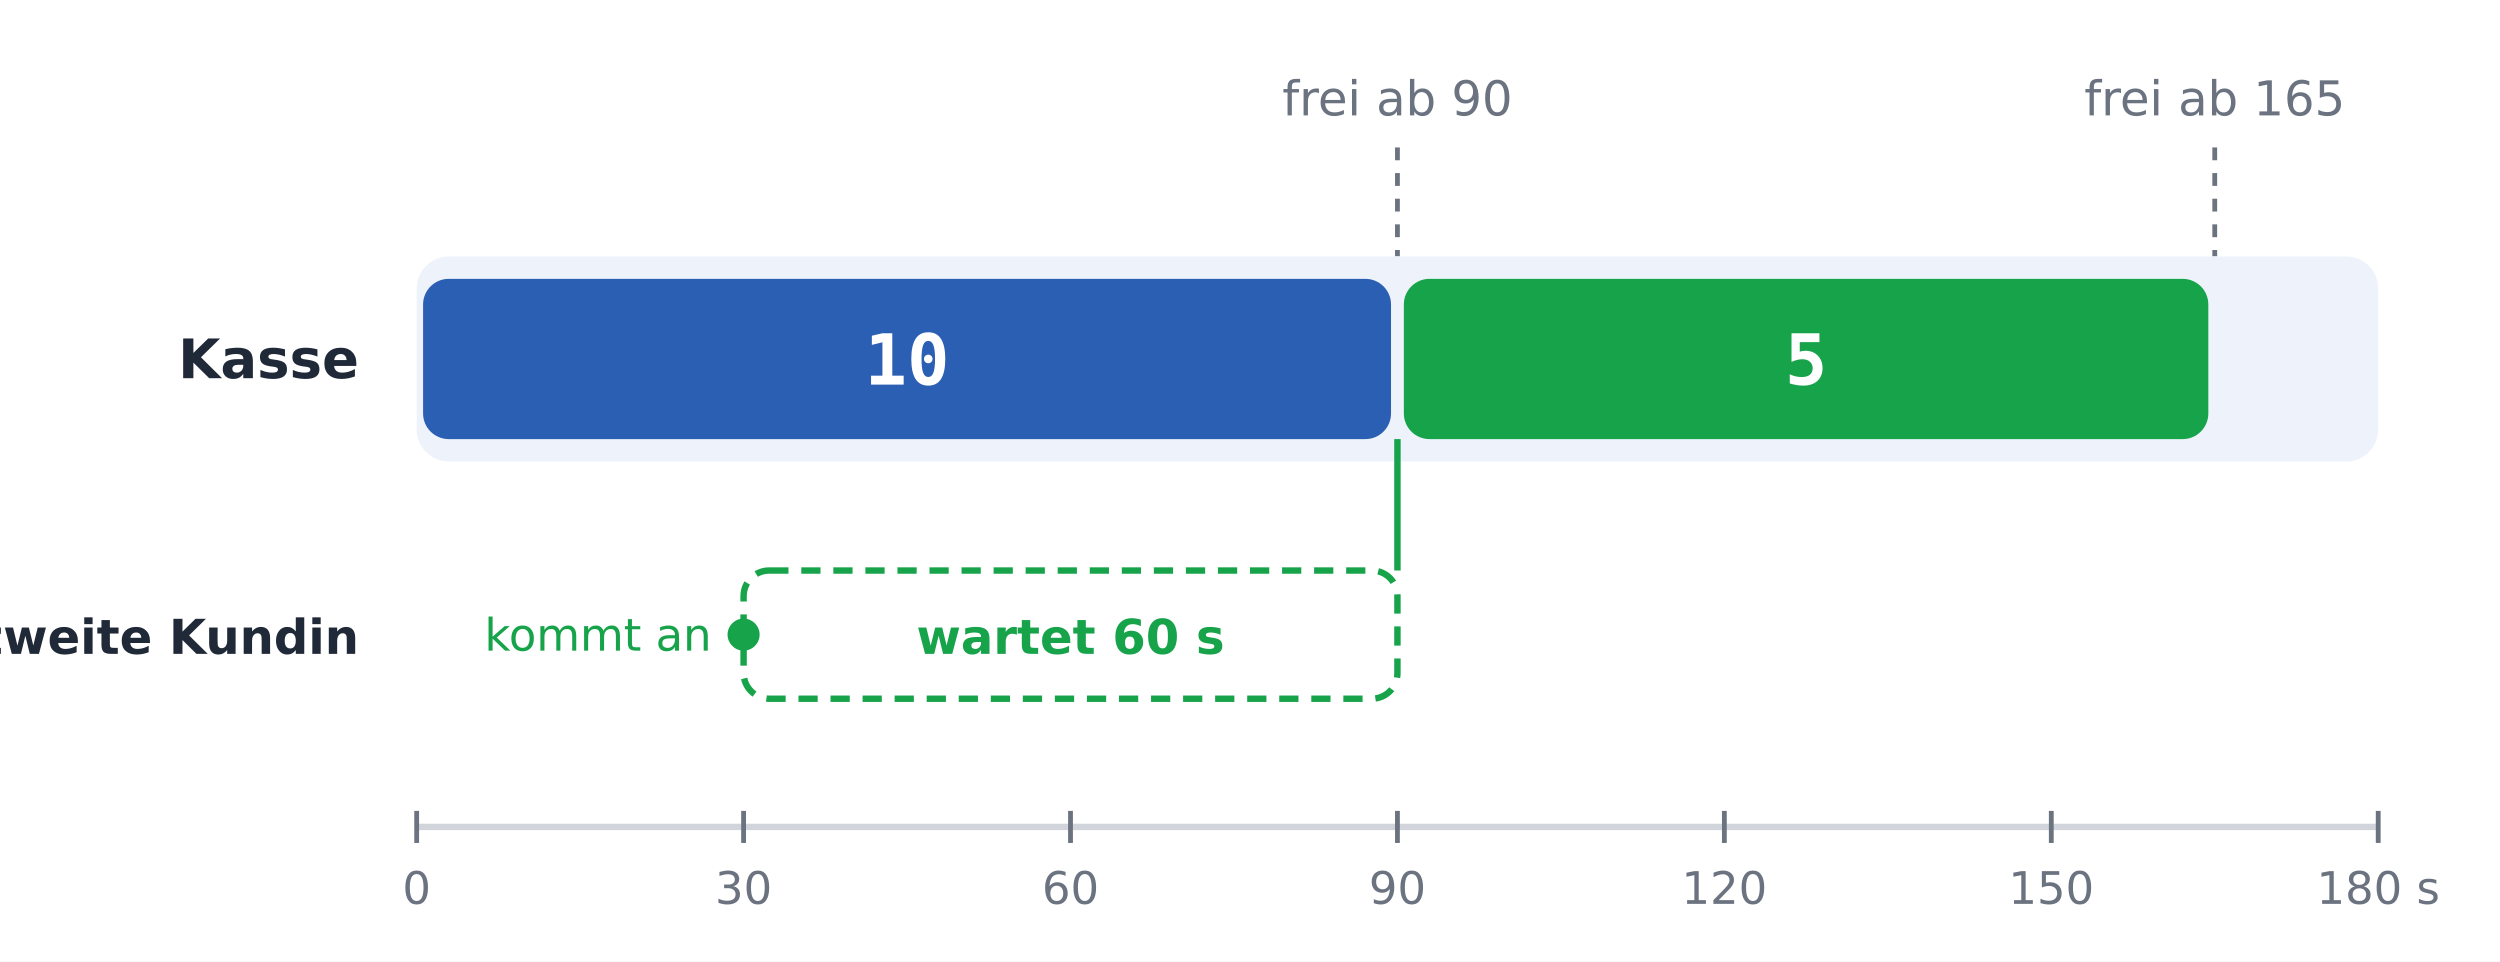
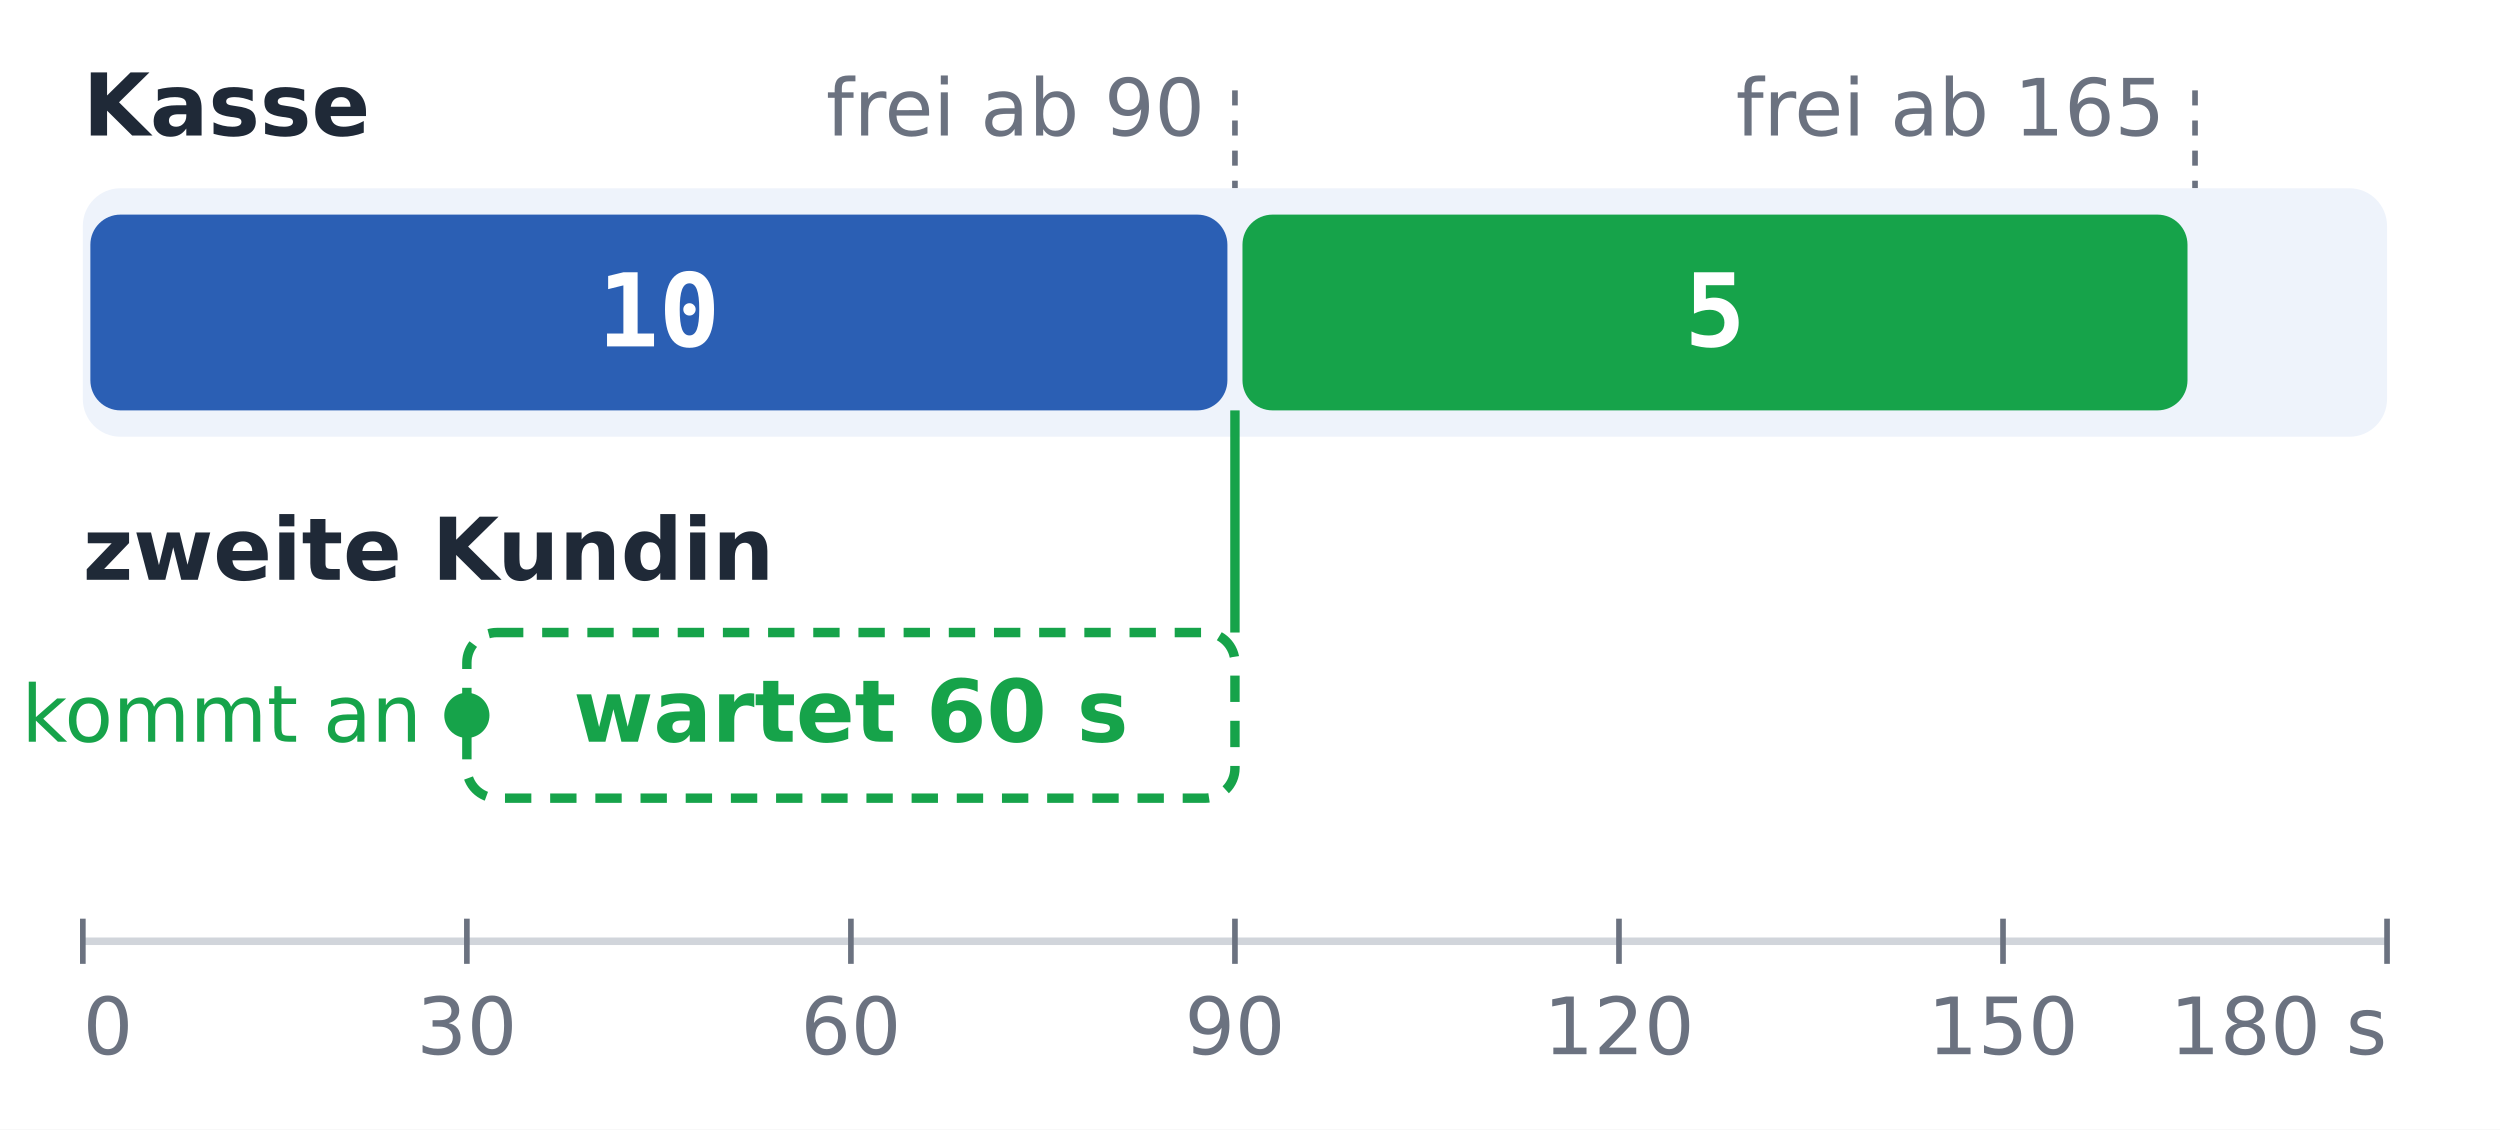
- <svg xmlns="http://www.w3.org/2000/svg" viewBox="0 0 780 300" width="780" height="300">
-   <rect width="780" height="300" fill="#ffffff" />
-   <line x1="436.0" y1="46" x2="436.0" y2="80" stroke="#6b7280" stroke-width="1.5" stroke-dasharray="4 4" />
-   <text x="436.0" y="36.0" text-anchor="middle" font-family="'IBM Plex Sans', 'DejaVu Sans', sans-serif" font-size="15" font-weight="400" fill="#6b7280">frei ab 90</text>
-   <line x1="691.0" y1="46" x2="691.0" y2="80" stroke="#6b7280" stroke-width="1.5" stroke-dasharray="4 4" />
-   <text x="691.0" y="36.0" text-anchor="middle" font-family="'IBM Plex Sans', 'DejaVu Sans', sans-serif" font-size="15" font-weight="400" fill="#6b7280">frei ab 165</text>
-   <text x="112.0" y="118.0" text-anchor="end" font-family="'IBM Plex Sans', 'DejaVu Sans', sans-serif" font-size="17" font-weight="700" fill="#1f2937">Kasse</text>
-   <rect x="130" y="80" width="612.0" height="64" rx="10" fill="#eef3fb" />
-   <rect x="132.0" y="87" width="302.0" height="50" rx="8" fill="#2b5fb4" />
-   <text x="283.0" y="120.0" text-anchor="middle" font-family="'0xProto Nerd Font Mono', 'DejaVu Sans Mono', monospace" font-size="22" font-weight="700" fill="#ffffff">10</text>
-   <rect x="438.0" y="87" width="251.0" height="50" rx="8" fill="#16a34a" />
-   <text x="563.5" y="120.0" text-anchor="middle" font-family="'0xProto Nerd Font Mono', 'DejaVu Sans Mono', monospace" font-size="22" font-weight="700" fill="#ffffff">5</text>
-   <text x="112.0" y="204.0" text-anchor="end" font-family="'IBM Plex Sans', 'DejaVu Sans', sans-serif" font-size="15" font-weight="600" fill="#1f2937">zweite Kundin</text>
-   <rect x="232.0" y="178" width="204.0" height="40" rx="8" fill="none" stroke="#16a34a" stroke-width="2" stroke-dasharray="6 4" />
-   <text x="334.0" y="204.0" text-anchor="middle" font-family="'IBM Plex Sans', 'DejaVu Sans', sans-serif" font-size="15" font-weight="600" fill="#16a34a">wartet 60 s</text>
-   <line x1="436.0" y1="178" x2="436.0" y2="137" stroke="#16a34a" stroke-width="2" />
-   <circle cx="232.0" cy="198.0" r="5" fill="#16a34a" />
-   <text x="222.0" y="203.0" text-anchor="end" font-family="'IBM Plex Sans', 'DejaVu Sans', sans-serif" font-size="14" font-weight="400" fill="#16a34a">kommt an</text>
-   <line x1="130" y1="258" x2="742.0" y2="258" stroke="#d1d5db" stroke-width="2" />
-   <line x1="130.0" y1="253" x2="130.0" y2="263" stroke="#6b7280" stroke-width="1.5" />
-   <text x="130.0" y="282.0" text-anchor="middle" font-family="'IBM Plex Sans', 'DejaVu Sans', sans-serif" font-size="14" font-weight="400" fill="#6b7280">0</text>
-   <line x1="232.0" y1="253" x2="232.0" y2="263" stroke="#6b7280" stroke-width="1.5" />
-   <text x="232.0" y="282.0" text-anchor="middle" font-family="'IBM Plex Sans', 'DejaVu Sans', sans-serif" font-size="14" font-weight="400" fill="#6b7280">30</text>
-   <line x1="334.0" y1="253" x2="334.0" y2="263" stroke="#6b7280" stroke-width="1.5" />
-   <text x="334.0" y="282.0" text-anchor="middle" font-family="'IBM Plex Sans', 'DejaVu Sans', sans-serif" font-size="14" font-weight="400" fill="#6b7280">60</text>
-   <line x1="436.0" y1="253" x2="436.0" y2="263" stroke="#6b7280" stroke-width="1.5" />
-   <text x="436.0" y="282.0" text-anchor="middle" font-family="'IBM Plex Sans', 'DejaVu Sans', sans-serif" font-size="14" font-weight="400" fill="#6b7280">90</text>
-   <line x1="538.0" y1="253" x2="538.0" y2="263" stroke="#6b7280" stroke-width="1.5" />
-   <text x="538.0" y="282.0" text-anchor="middle" font-family="'IBM Plex Sans', 'DejaVu Sans', sans-serif" font-size="14" font-weight="400" fill="#6b7280">120</text>
-   <line x1="640.0" y1="253" x2="640.0" y2="263" stroke="#6b7280" stroke-width="1.5" />
-   <text x="640.0" y="282.0" text-anchor="middle" font-family="'IBM Plex Sans', 'DejaVu Sans', sans-serif" font-size="14" font-weight="400" fill="#6b7280">150</text>
-   <line x1="742.0" y1="253" x2="742.0" y2="263" stroke="#6b7280" stroke-width="1.5" />
-   <text x="742.0" y="282.0" text-anchor="middle" font-family="'IBM Plex Sans', 'DejaVu Sans', sans-serif" font-size="14" font-weight="400" fill="#6b7280">180 s</text>
+ <svg xmlns="http://www.w3.org/2000/svg" viewBox="0 0 664 300" width="664" height="300">
+   <rect width="664" height="300" fill="#ffffff" />
+   <text x="22.0" y="36.0" text-anchor="start" font-family="'IBM Plex Sans', 'DejaVu Sans', sans-serif" font-size="23" font-weight="700" fill="#1f2937">Kasse</text>
+   <text x="22.0" y="154.0" text-anchor="start" font-family="'IBM Plex Sans', 'DejaVu Sans', sans-serif" font-size="23" font-weight="700" fill="#1f2937">zweite Kundin</text>
+   <line x1="328.0" y1="24" x2="328.0" y2="50" stroke="#6b7280" stroke-width="1.5" stroke-dasharray="4 4" />
+   <text x="320.0" y="36.0" text-anchor="end" font-family="'IBM Plex Sans', 'DejaVu Sans', sans-serif" font-size="21" font-weight="400" fill="#6b7280">frei ab 90</text>
+   <line x1="583.0" y1="24" x2="583.0" y2="50" stroke="#6b7280" stroke-width="1.5" stroke-dasharray="4 4" />
+   <text x="575.0" y="36.0" text-anchor="end" font-family="'IBM Plex Sans', 'DejaVu Sans', sans-serif" font-size="21" font-weight="400" fill="#6b7280">frei ab 165</text>
+   <rect x="22" y="50" width="612.0" height="66" rx="10" fill="#eef3fb" />
+   <rect x="24.0" y="57" width="302.0" height="52" rx="8" fill="#2b5fb4" />
+   <text x="175.0" y="92.0" text-anchor="middle" font-family="'0xProto Nerd Font Mono', 'DejaVu Sans Mono', monospace" font-size="27" font-weight="700" fill="#ffffff">10</text>
+   <rect x="330.0" y="57" width="251.0" height="52" rx="8" fill="#16a34a" />
+   <text x="455.5" y="92.0" text-anchor="middle" font-family="'0xProto Nerd Font Mono', 'DejaVu Sans Mono', monospace" font-size="27" font-weight="700" fill="#ffffff">5</text>
+   <rect x="124.0" y="168" width="204.0" height="44" rx="8" fill="none" stroke="#16a34a" stroke-width="2.5" stroke-dasharray="7 5" />
+   <text x="226.0" y="197.0" text-anchor="middle" font-family="'IBM Plex Sans', 'DejaVu Sans', sans-serif" font-size="23" font-weight="700" fill="#16a34a">wartet 60 s</text>
+   <line x1="328.0" y1="168" x2="328.0" y2="109" stroke="#16a34a" stroke-width="2.5" />
+   <circle cx="124.0" cy="190.0" r="6" fill="#16a34a" />
+   <text x="112.0" y="197.0" text-anchor="end" font-family="'IBM Plex Sans', 'DejaVu Sans', sans-serif" font-size="21" font-weight="400" fill="#16a34a">kommt an</text>
+   <line x1="22" y1="250" x2="634.0" y2="250" stroke="#d1d5db" stroke-width="2" />
+   <line x1="22.0" y1="244" x2="22.0" y2="256" stroke="#6b7280" stroke-width="1.5" />
+   <text x="22.0" y="280.0" text-anchor="start" font-family="'IBM Plex Sans', 'DejaVu Sans', sans-serif" font-size="21" font-weight="400" fill="#6b7280">0</text>
+   <line x1="124.0" y1="244" x2="124.0" y2="256" stroke="#6b7280" stroke-width="1.5" />
+   <text x="124.0" y="280.0" text-anchor="middle" font-family="'IBM Plex Sans', 'DejaVu Sans', sans-serif" font-size="21" font-weight="400" fill="#6b7280">30</text>
+   <line x1="226.0" y1="244" x2="226.0" y2="256" stroke="#6b7280" stroke-width="1.5" />
+   <text x="226.0" y="280.0" text-anchor="middle" font-family="'IBM Plex Sans', 'DejaVu Sans', sans-serif" font-size="21" font-weight="400" fill="#6b7280">60</text>
+   <line x1="328.0" y1="244" x2="328.0" y2="256" stroke="#6b7280" stroke-width="1.5" />
+   <text x="328.0" y="280.0" text-anchor="middle" font-family="'IBM Plex Sans', 'DejaVu Sans', sans-serif" font-size="21" font-weight="400" fill="#6b7280">90</text>
+   <line x1="430.0" y1="244" x2="430.0" y2="256" stroke="#6b7280" stroke-width="1.5" />
+   <text x="430.0" y="280.0" text-anchor="middle" font-family="'IBM Plex Sans', 'DejaVu Sans', sans-serif" font-size="21" font-weight="400" fill="#6b7280">120</text>
+   <line x1="532.0" y1="244" x2="532.0" y2="256" stroke="#6b7280" stroke-width="1.5" />
+   <text x="532.0" y="280.0" text-anchor="middle" font-family="'IBM Plex Sans', 'DejaVu Sans', sans-serif" font-size="21" font-weight="400" fill="#6b7280">150</text>
+   <line x1="634.0" y1="244" x2="634.0" y2="256" stroke="#6b7280" stroke-width="1.5" />
+   <text x="634.0" y="280.0" text-anchor="end" font-family="'IBM Plex Sans', 'DejaVu Sans', sans-serif" font-size="21" font-weight="400" fill="#6b7280">180 s</text>
</svg>
